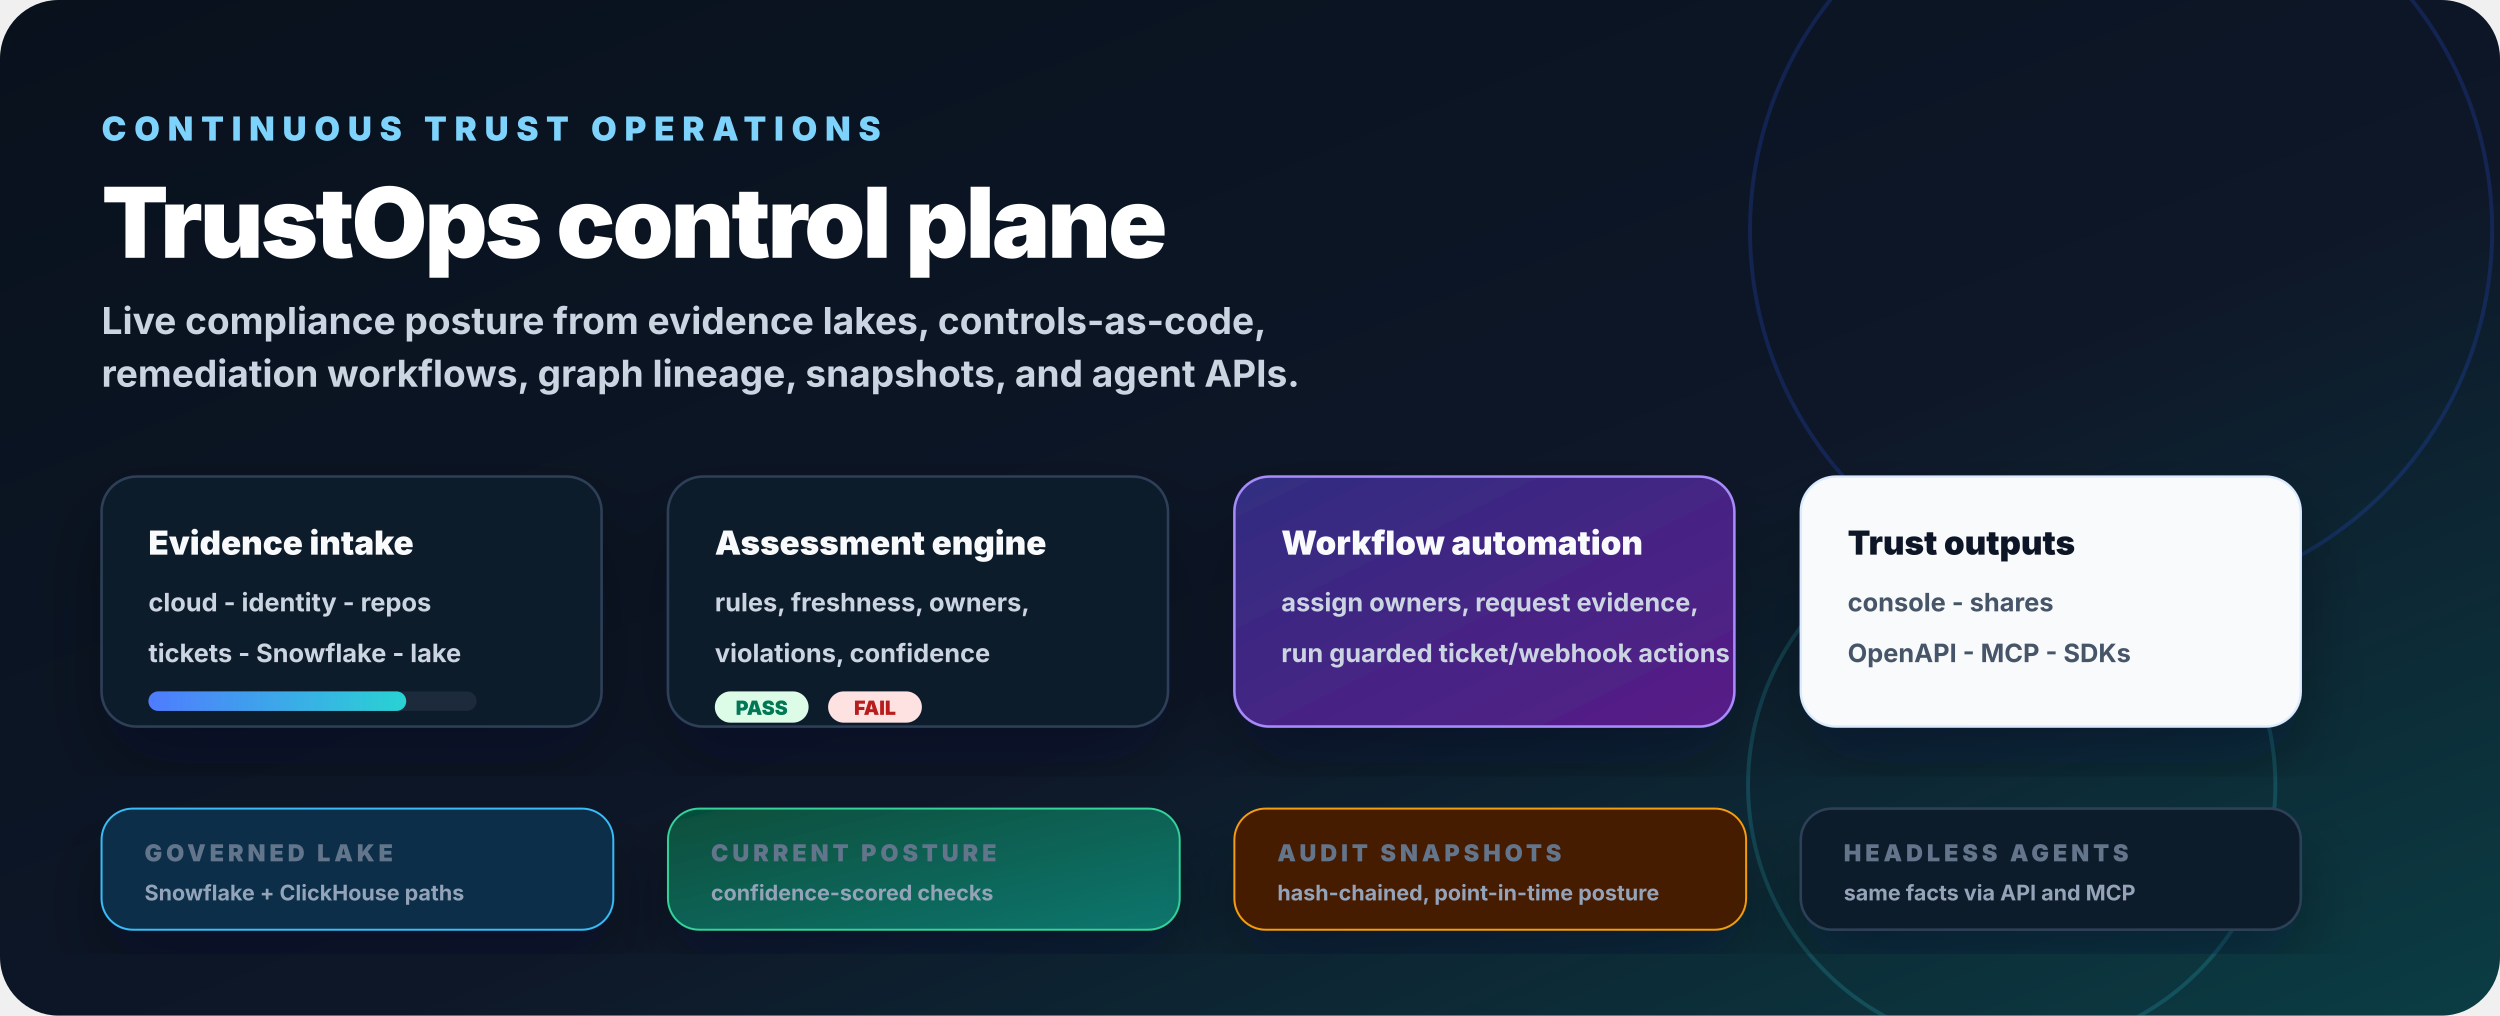
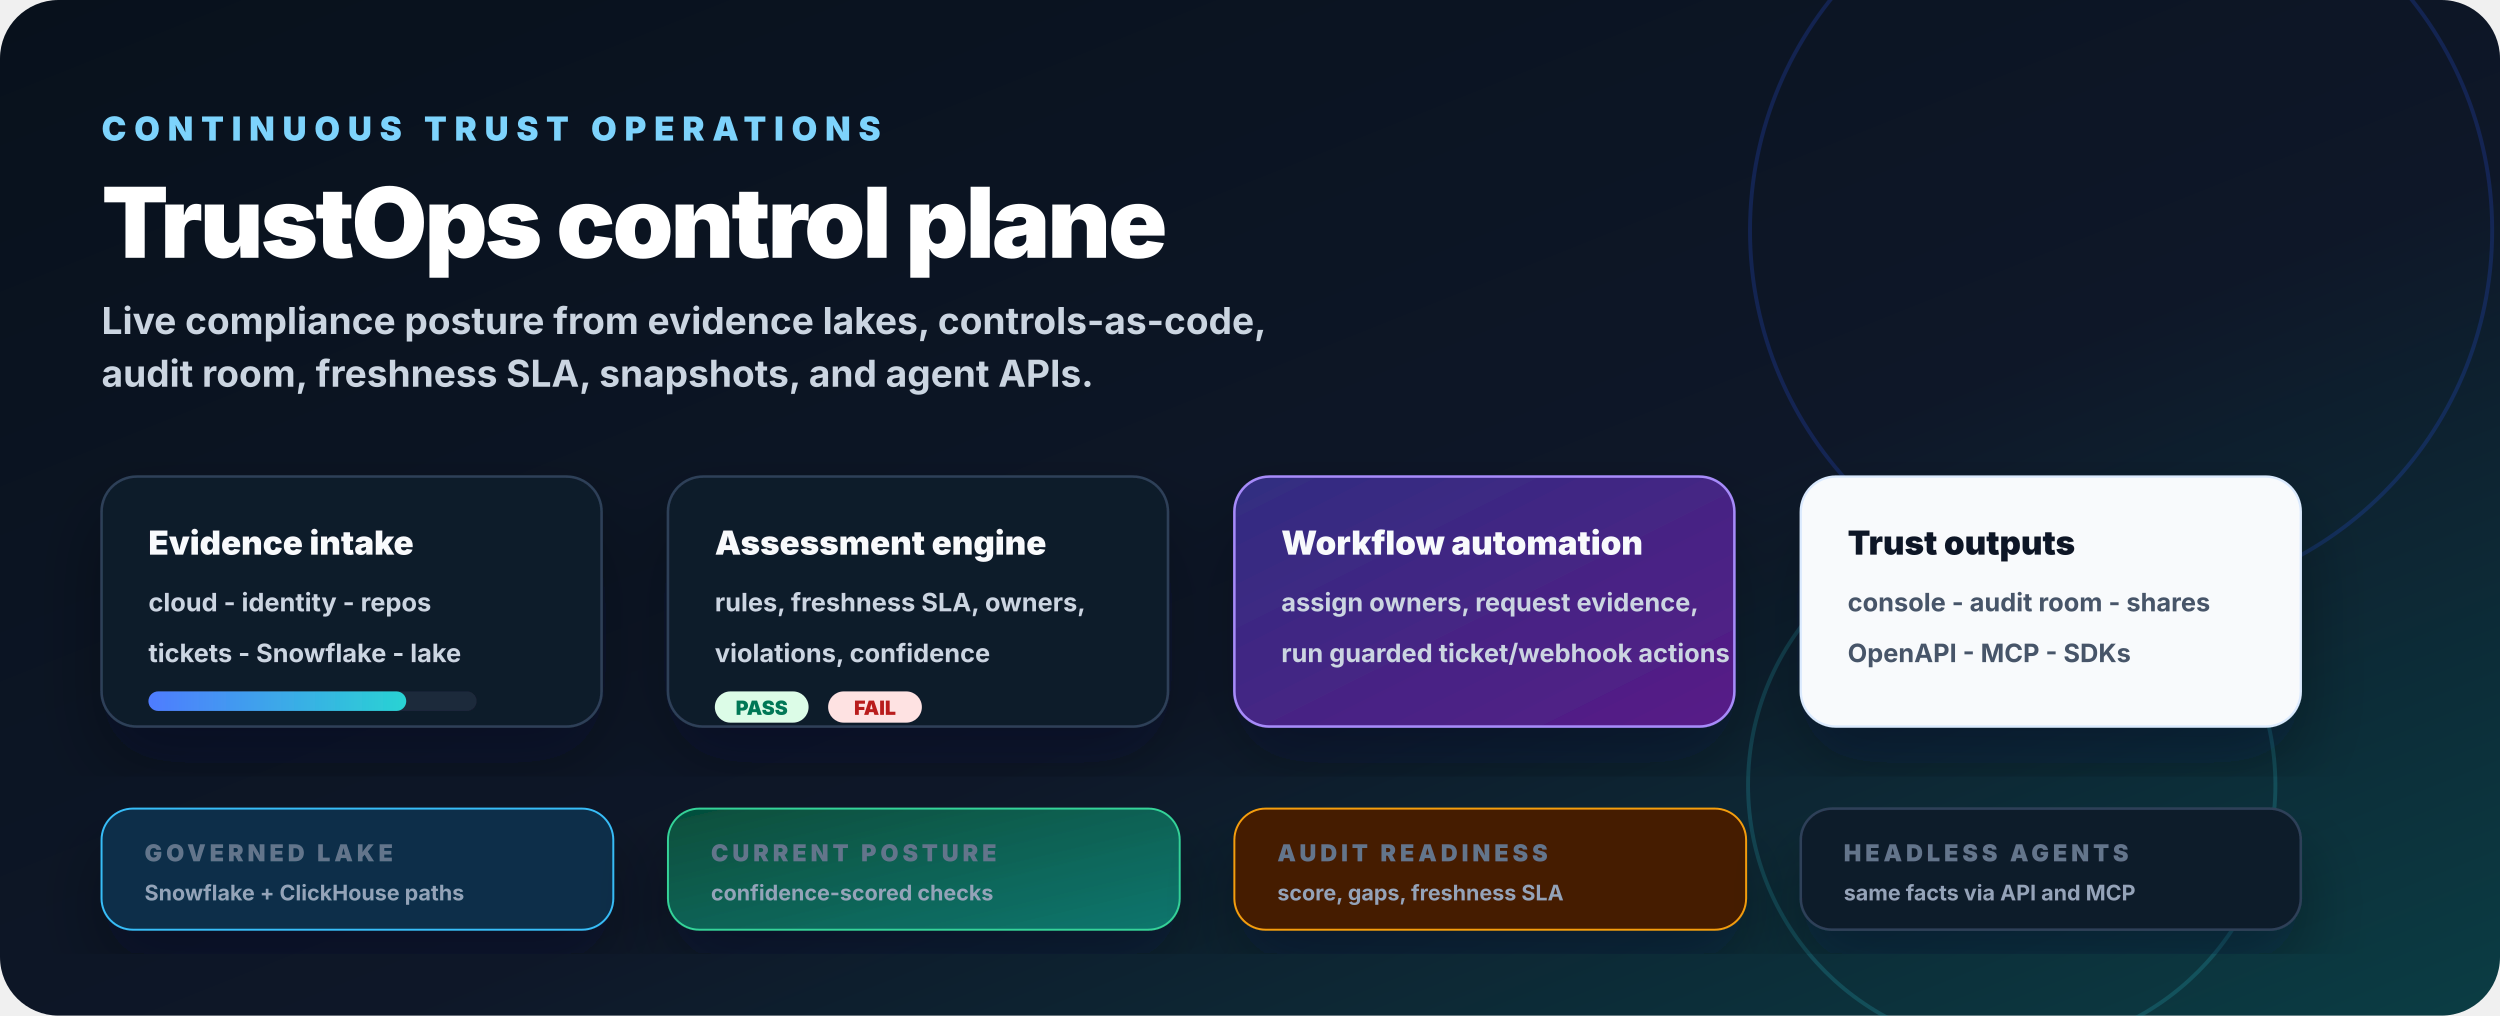
<svg xmlns="http://www.w3.org/2000/svg" width="1280" height="520" viewBox="0 0 1280 520" role="img" aria-labelledby="title desc">
  <defs>
    <linearGradient id="bg" x1="0" y1="0" x2="1" y2="1">
      <stop offset="0" stop-color="#08111c" />
      <stop offset=".58" stop-color="#0e1728" />
      <stop offset="1" stop-color="#0b3d44" />
    </linearGradient>
    <linearGradient id="accent" x1="0" y1="0" x2="1" y2="0">
      <stop offset="0" stop-color="#4f7cff" />
      <stop offset="1" stop-color="#29d3d3" />
    </linearGradient>
    <linearGradient id="green" x1="0" y1="0" x2="1" y2="1">
      <stop offset="0" stop-color="#064e3b" />
      <stop offset="1" stop-color="#0f766e" />
    </linearGradient>
    <linearGradient id="purple" x1="0" y1="0" x2="1" y2="1">
      <stop offset="0" stop-color="#312e81" />
      <stop offset="1" stop-color="#581c87" />
    </linearGradient>
    <filter id="shadow" x="-20%" y="-20%" width="140%" height="140%">
      <feDropShadow dx="0" dy="18" stdDeviation="18" flood-color="#020617" flood-opacity=".32" />
    </filter>
    <style>
      .font { font-family: Inter, ui-sans-serif, system-ui, -apple-system, BlinkMacSystemFont, "Segoe UI", Arial, sans-serif; }
      .mono { font-family: "SFMono-Regular", Consolas, "Liberation Mono", Menlo, monospace; }
      .eyebrow { fill: #7dd3fc; font-size: 17px; font-weight: 900; letter-spacing: 4px; }
      .headline { fill: #fff; font-size: 50px; font-weight: 950; letter-spacing: -1.4px; }
      .sub { fill: #cbd5e1; font-size: 19px; font-weight: 650; }
      .label { fill: #64748b; font-size: 12px; font-weight: 900; letter-spacing: 2px; }
      .title { fill: #f8fafc; font-size: 17px; font-weight: 900; }
      .body { fill: #cbd5e1; font-size: 13px; font-weight: 650; }
      .tiny { fill: #94a3b8; font-size: 11px; font-weight: 750; }
      .dark { fill: #0f172a; stroke: #2d4058; stroke-width: 1.4; }
      .panel { fill: #101b2b; stroke: #2d4058; stroke-width: 1.3; }
      .light { fill: #f8fafc; stroke: #dbeafe; stroke-width: 1.2; }
    </style>
  </defs>
  <rect width="1280" height="520" rx="30" fill="url(#bg)" />
  <circle cx="1086" cy="118" r="190" fill="none" stroke="#315dff" stroke-opacity=".2" stroke-width="2" />
  <circle cx="1030" cy="402" r="135" fill="none" stroke="#30c7d2" stroke-opacity=".2" stroke-width="2" />
  <g class="font">
    <text x="52" y="72" class="eyebrow">CONTINUOUS TRUST OPERATIONS</text>
    <text x="52" y="132" class="headline">TrustOps control plane</text>
    <text x="52" y="171" class="sub">Live compliance posture from evidence lakes, controls-as-code,</text>
-     <text x="52" y="198" class="sub">remediation workflows, graph lineage, snapshots, and agent APIs.</text>
+     <text x="52" y="198" class="sub">audit room, freshness SLA, snapshots, and agent APIs.</text>
    <g filter="url(#shadow)">
      <rect x="52" y="244" width="256" height="128" rx="18" class="panel" />
      <text x="76" y="284" class="title">Evidence intake</text>
      <text x="76" y="313" class="body">cloud - identity - repos</text>
      <text x="76" y="339" class="body">tickets - Snowflake - lake</text>
      <rect x="76" y="354" width="168" height="10" rx="5" fill="#1e293b" />
      <rect x="76" y="354" width="132" height="10" rx="5" fill="url(#accent)" />
      <rect x="342" y="244" width="256" height="128" rx="18" class="panel" />
      <text x="366" y="284" class="title">Assessment engine</text>
-       <text x="366" y="313" class="body">rules, freshness, owners,</text>
+       <text x="366" y="313" class="body">rules, freshness SLA, owners,</text>
      <text x="366" y="339" class="body">violations, confidence</text>
      <g transform="translate(366 354)">
        <rect width="48" height="16" rx="8" fill="#dcfce7" />
        <text x="24" y="12" text-anchor="middle" fill="#047857" font-size="10" font-weight="900">PASS</text>
        <rect x="58" width="48" height="16" rx="8" fill="#fee2e2" />
        <text x="82" y="12" text-anchor="middle" fill="#b91c1c" font-size="10" font-weight="900">FAIL</text>
      </g>
      <rect x="632" y="244" width="256" height="128" rx="18" fill="url(#purple)" stroke="#a78bfa" stroke-width="1.3" />
      <text x="656" y="284" class="title">Workflow automation</text>
      <text x="656" y="313" class="body">assign owners, request evidence,</text>
      <text x="656" y="339" class="body">run guarded ticket/webhook actions</text>
      <rect x="922" y="244" width="256" height="128" rx="18" class="light" />
      <text x="946" y="284" fill="#111827" font-size="17" font-weight="950">Trust outputs</text>
-       <text x="946" y="313" fill="#475569" font-size="13" font-weight="750">console - shares</text>
+       <text x="946" y="313" fill="#475569" font-size="13" font-weight="750">console - audit room - shares</text>
      <text x="946" y="339" fill="#475569" font-size="13" font-weight="750">OpenAPI - MCP - SDKs</text>
    </g>
    <path d="M318 308h26" stroke="url(#accent)" stroke-width="5" stroke-linecap="round" />
    <path d="M608 308h26" stroke="url(#accent)" stroke-width="5" stroke-linecap="round" />
    <path d="M898 308h26" stroke="url(#accent)" stroke-width="5" stroke-linecap="round" />
    <g transform="translate(52 414)" filter="url(#shadow)">
      <rect width="262" height="62" rx="16" fill="#082f49" stroke="#38bdf8" />
      <text x="22" y="27" class="label">GOVERNED LAKE</text>
      <text x="22" y="47" class="tiny">Snowflake + ClickHouse paths</text>
    </g>
    <g transform="translate(342 414)" filter="url(#shadow)">
      <rect width="262" height="62" rx="16" fill="url(#green)" stroke="#34d399" />
      <text x="22" y="27" class="label" fill="#a7f3d0">CURRENT POSTURE</text>
      <text x="22" y="47" class="tiny">confidence-scored checks</text>
    </g>
    <g transform="translate(632 414)" filter="url(#shadow)">
      <rect width="262" height="62" rx="16" fill="#451a03" stroke="#f59e0b" />
-       <text x="22" y="27" class="label" fill="#fed7aa">AUDIT SNAPSHOTS</text>
-       <text x="22" y="47" class="tiny">hash-chained, point-in-time posture</text>
+       <text x="22" y="27" class="label" fill="#fed7aa">AUDIT READINESS</text>
+       <text x="22" y="47" class="tiny">score, gaps, freshness SLA</text>
    </g>
    <g transform="translate(922 414)" filter="url(#shadow)">
      <rect width="256" height="62" rx="16" class="panel" />
      <text x="22" y="27" class="label">HEADLESS AGENTS</text>
      <text x="22" y="47" class="tiny">same facts via API and MCP</text>
    </g>
  </g>
</svg>
